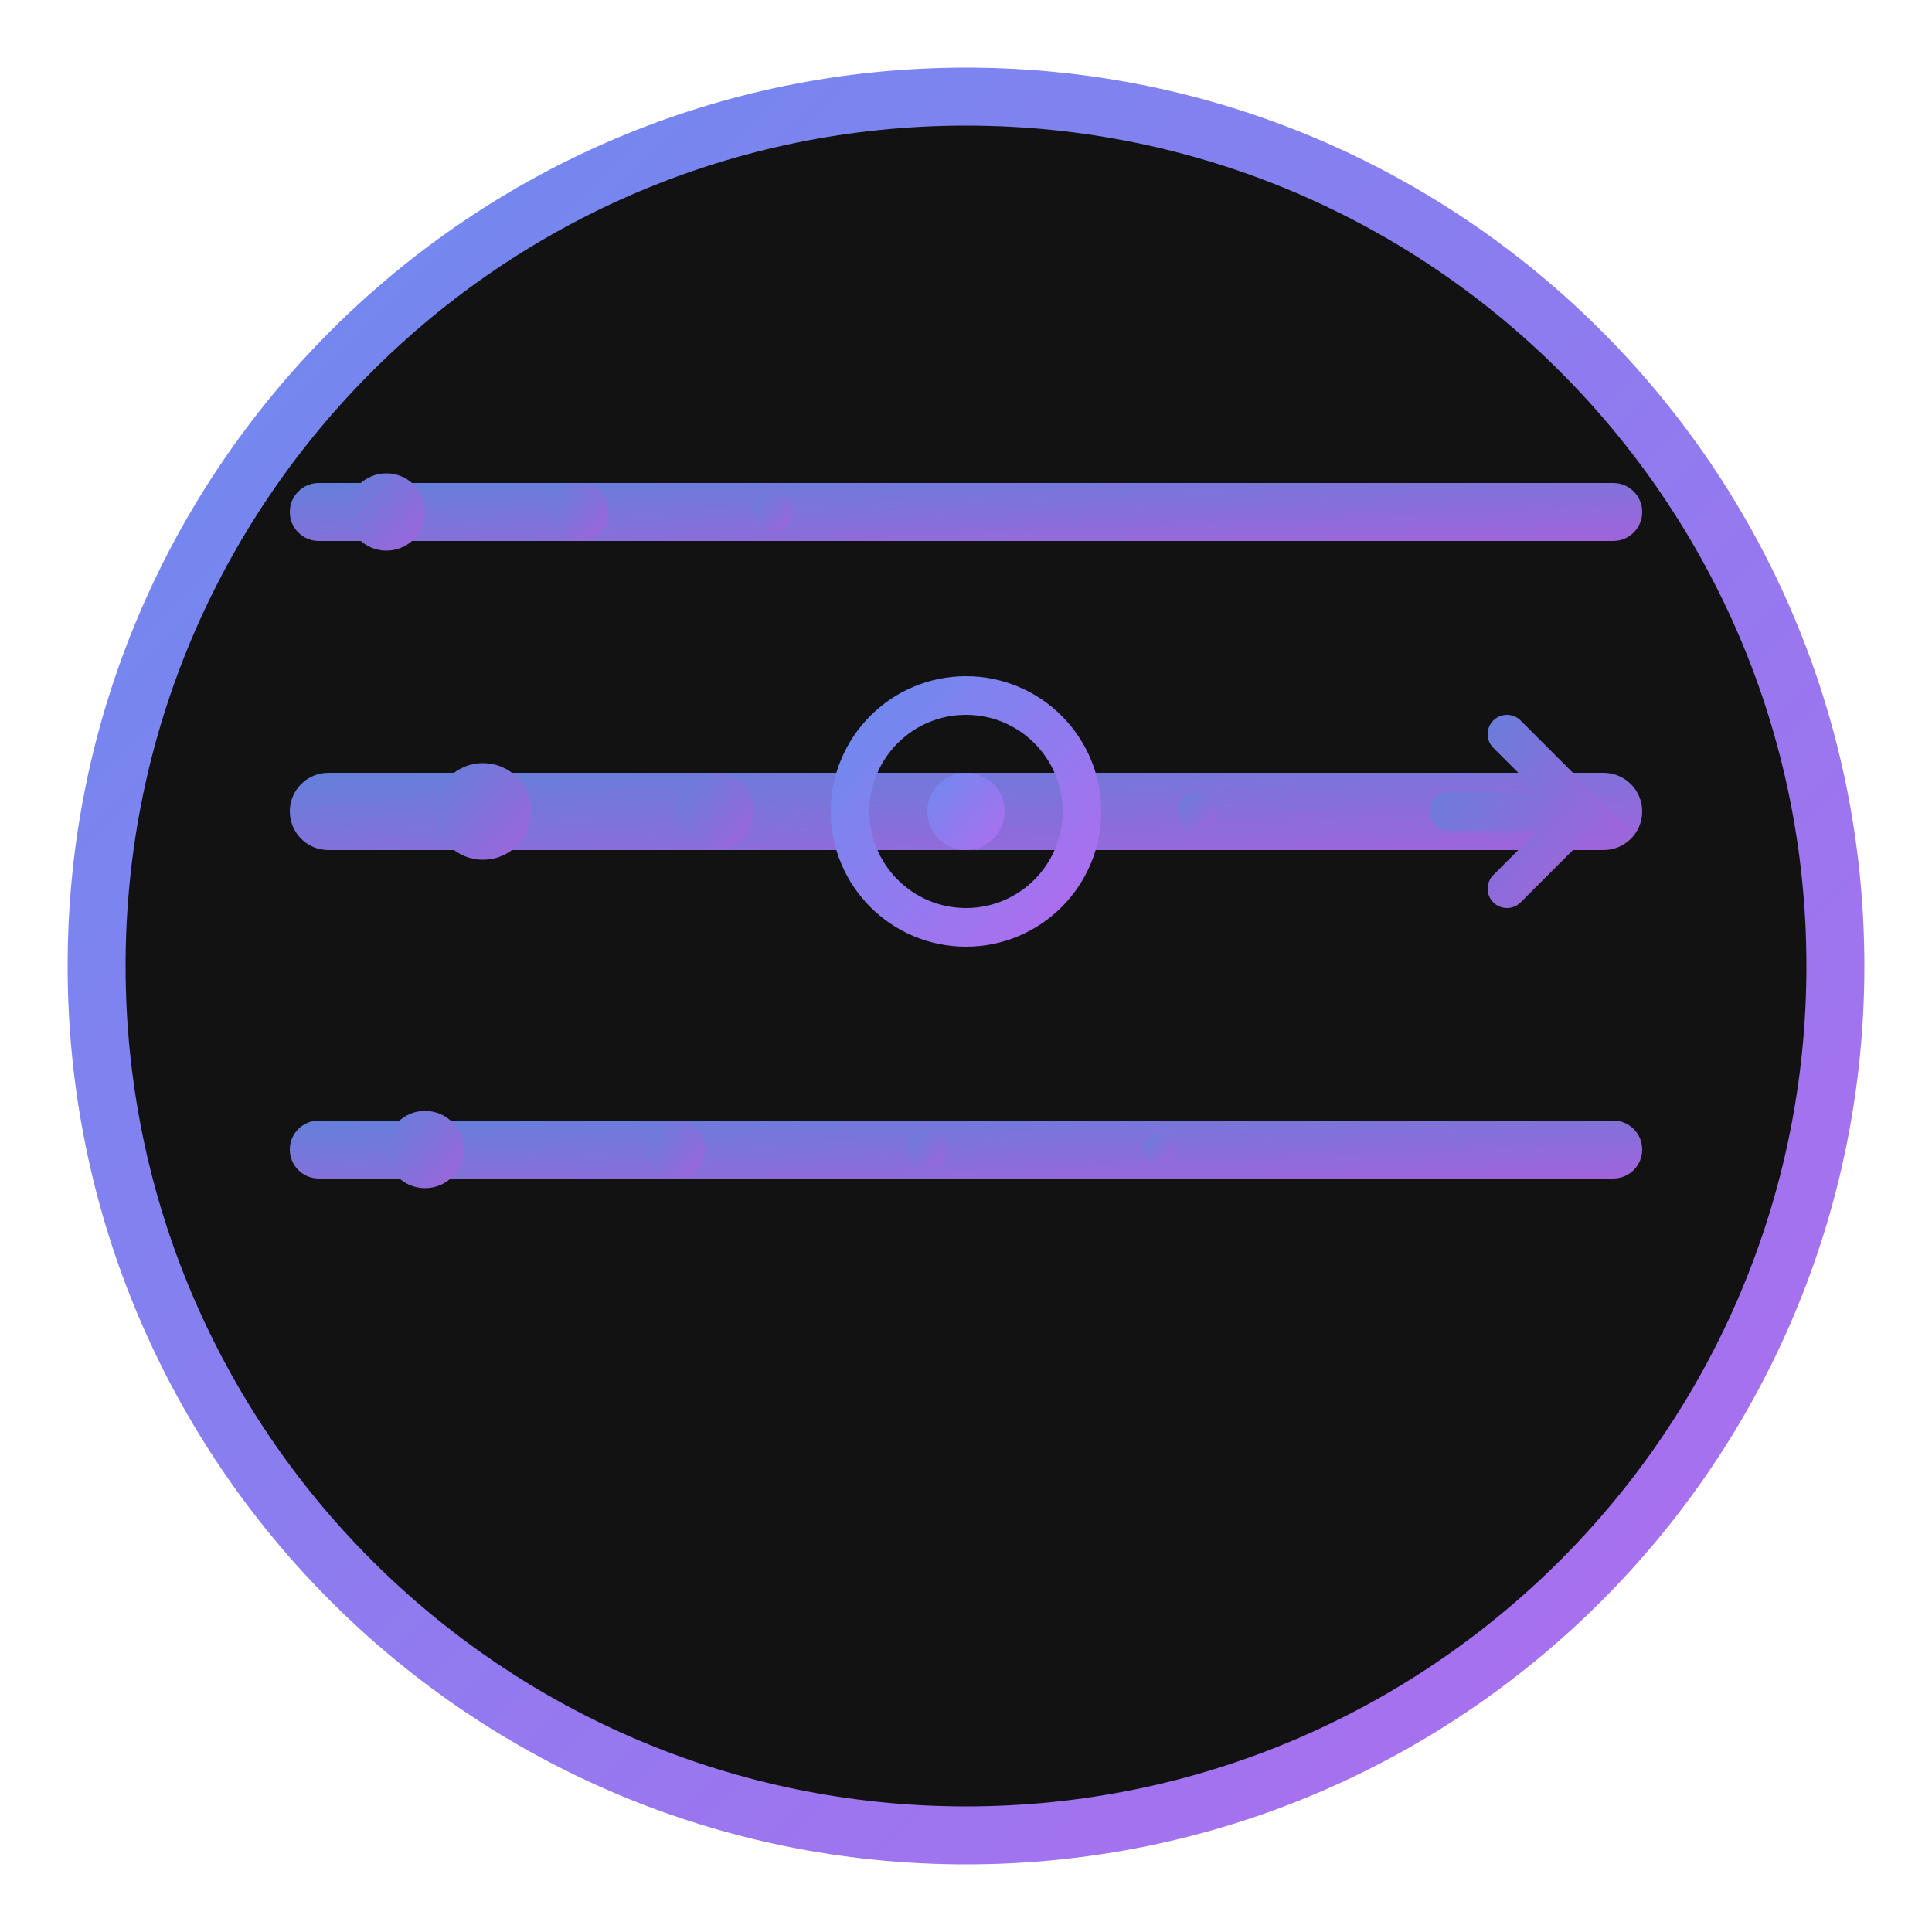
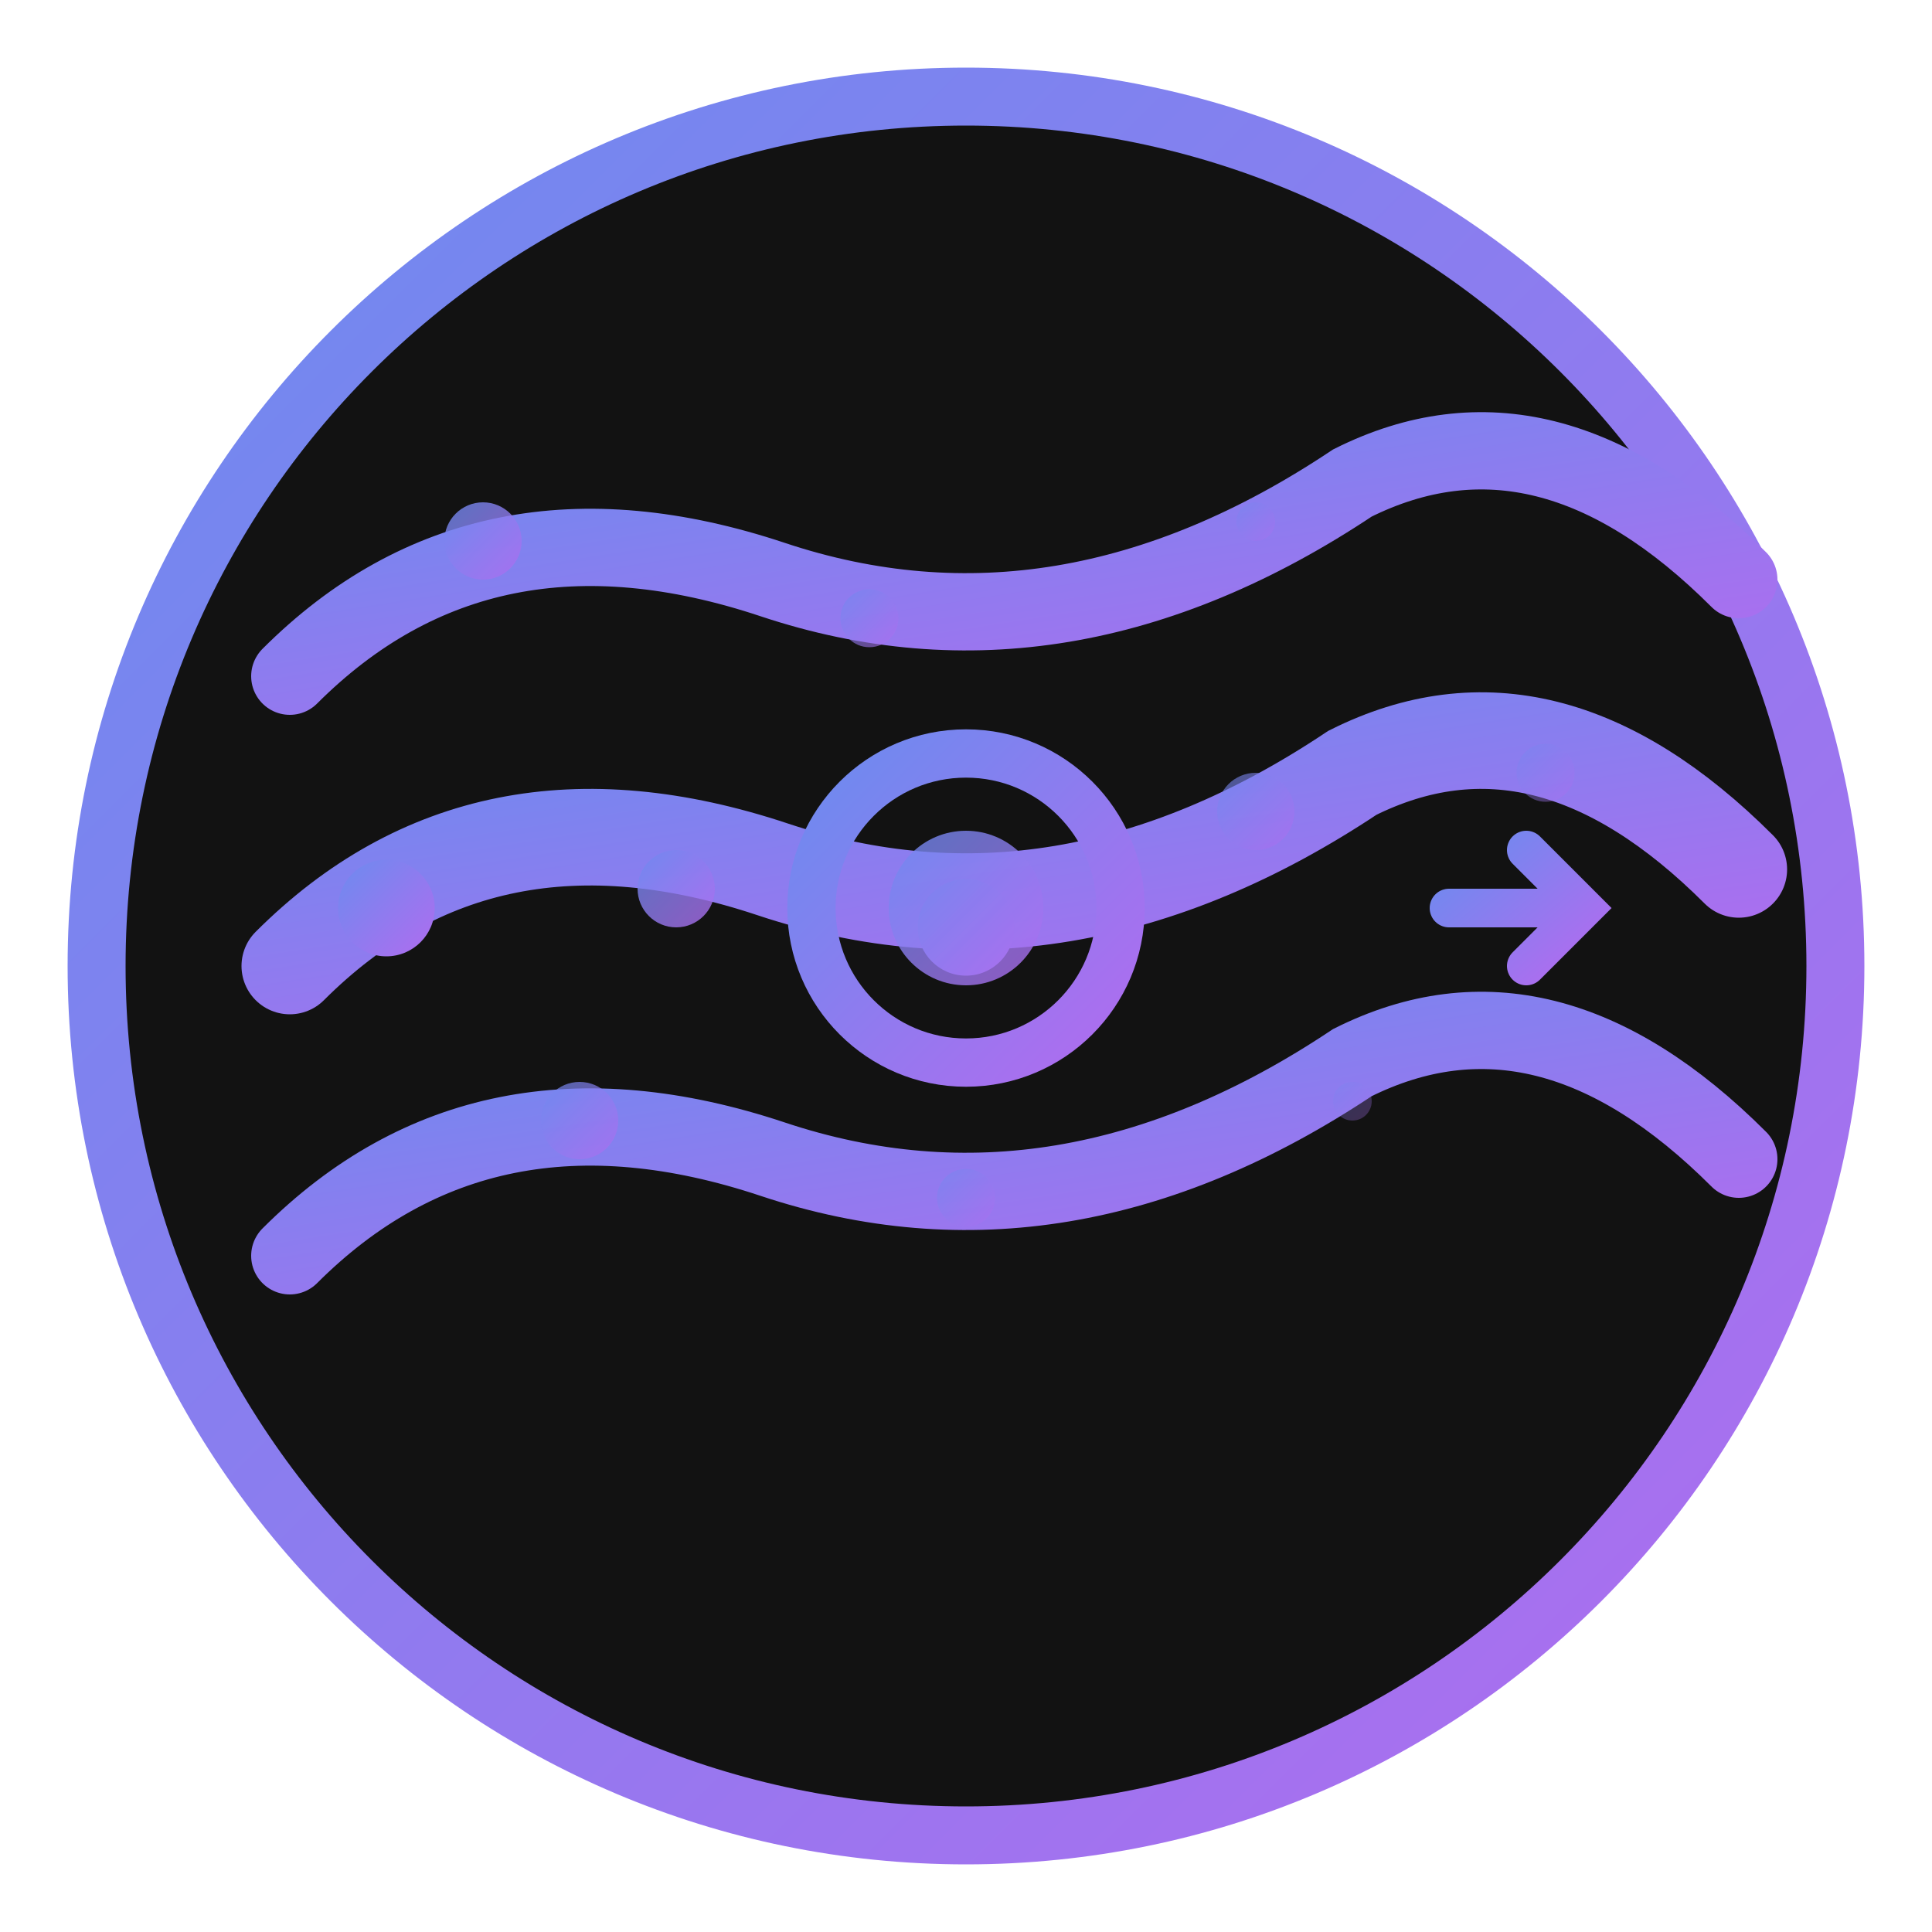
<svg xmlns="http://www.w3.org/2000/svg" viewBox="0 0 100 100">
  <defs>
    <linearGradient id="streamGradient" x1="0%" y1="0%" x2="100%" y2="100%">
      <stop offset="0%" style="stop-color:#6c8bef;stop-opacity:1" />
      <stop offset="100%" style="stop-color:#b06cef;stop-opacity:1" />
    </linearGradient>
+     <linearGradient id="flowGradient" x1="0%" y1="0%" x2="100%" y2="0%">
+       <stop offset="0%" style="stop-color:#6c8bef;stop-opacity:0.3" />
+       <stop offset="50%" style="stop-color:#b06cef;stop-opacity:0.8" />
+       <stop offset="100%" style="stop-color:#6c8bef;stop-opacity:0.3" />
+     </linearGradient>
  </defs>
  <circle cx="50" cy="50" r="45" fill="#121212" stroke="url(#streamGradient)" stroke-width="3" />
-   <g fill="url(#streamGradient)" opacity="0.9">
-     <rect x="15" y="25" width="70" height="3" rx="1.5" />
-     <circle cx="20" cy="26.5" r="2" />
-     <circle cx="30" cy="26.5" r="1.5" />
-     <circle cx="40" cy="26.5" r="1" />
-     <rect x="15" y="40" width="70" height="4" rx="2" />
-     <circle cx="25" cy="42" r="2.5" />
-     <circle cx="37" cy="42" r="2" />
-     <circle cx="50" cy="42" r="1.5" />
-     <circle cx="62" cy="42" r="1" />
-     <rect x="15" y="58" width="70" height="3" rx="1.5" />
-     <circle cx="22" cy="59.5" r="2" />
-     <circle cx="35" cy="59.5" r="1.5" />
-     <circle cx="48" cy="59.5" r="1" />
-     <circle cx="60" cy="59.5" r="0.8" />
-     <path d="M 75 42 L 82 42 L 78 38 M 82 42 L 78 46" stroke="url(#streamGradient)" stroke-width="2" fill="none" stroke-linecap="round" />
+   <path d="M 15 35 Q 25 25, 40 30 Q 55 35, 70 25 Q 80 20, 90 30" stroke="url(#streamGradient)" stroke-width="4" fill="none" stroke-linecap="round" />
+   <path d="M 15 50 Q 25 40, 40 45 Q 55 50, 70 40 Q 80 35, 90 45" stroke="url(#streamGradient)" stroke-width="5" fill="none" stroke-linecap="round" />
+   <path d="M 15 65 Q 25 55, 40 60 Q 55 65, 70 55 Q 80 50, 90 60" stroke="url(#streamGradient)" stroke-width="4" fill="none" stroke-linecap="round" />
+   <g fill="url(#streamGradient)">
+     <circle cx="25" cy="28" r="2" opacity="0.8" />
+     <circle cx="45" cy="32" r="1.5" opacity="0.6" />
+     <circle cx="65" cy="27" r="1" opacity="0.4" />
+     <circle cx="20" cy="47" r="2.5" opacity="1" />
+     <circle cx="35" cy="46" r="2" opacity="0.8" />
+     <circle cx="50" cy="48" r="2.5" opacity="1" />
+     <circle cx="65" cy="42" r="2" opacity="0.6" />
+     <circle cx="80" cy="40" r="1.5" opacity="0.4" />
+     <circle cx="30" cy="58" r="2" opacity="0.7" />
+     <circle cx="50" cy="62" r="1.5" opacity="0.5" />
+     <circle cx="70" cy="57" r="1" opacity="0.3" />
  </g>
-   <circle cx="50" cy="42" r="6" fill="none" stroke="url(#streamGradient)" stroke-width="2" />
-   <circle cx="50" cy="42" r="2" fill="url(#streamGradient)" />
+   <circle cx="50" cy="47" r="8" fill="none" stroke="url(#streamGradient)" stroke-width="2.5" />
+   <circle cx="50" cy="47" r="4" fill="url(#streamGradient)" opacity="0.8" />
+   <path d="M 75 47 L 82 47 M 79 44 L 82 47 L 79 50" stroke="url(#streamGradient)" stroke-width="2" fill="none" stroke-linecap="round" />
</svg>
